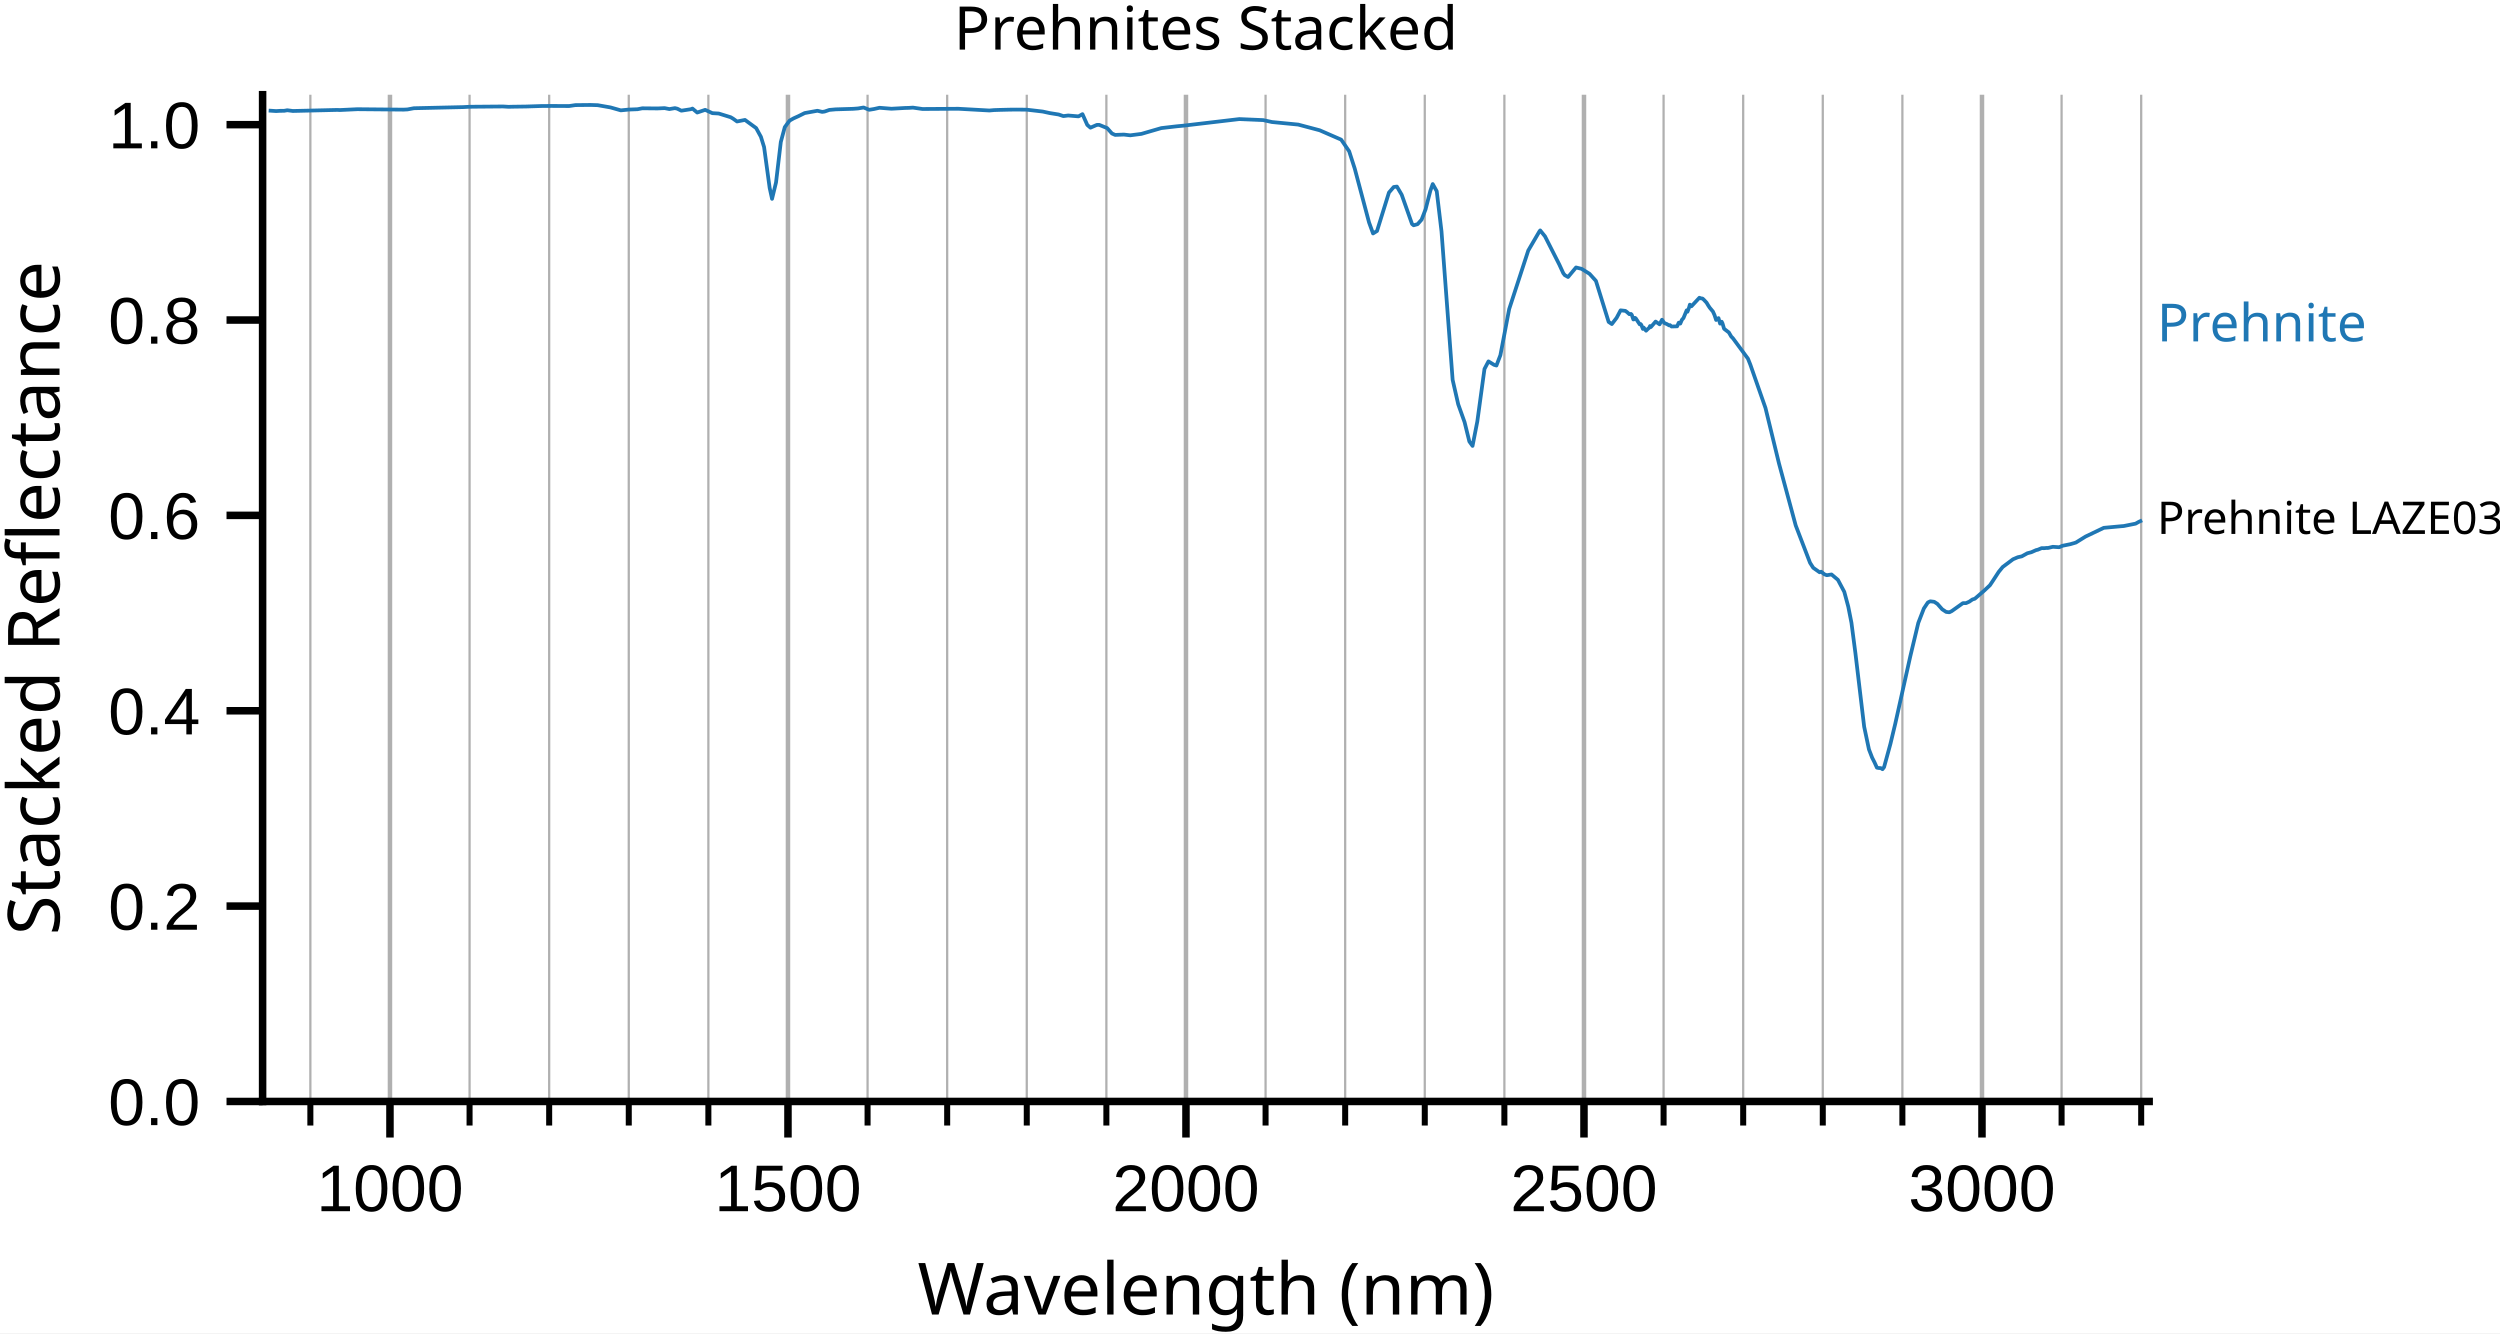
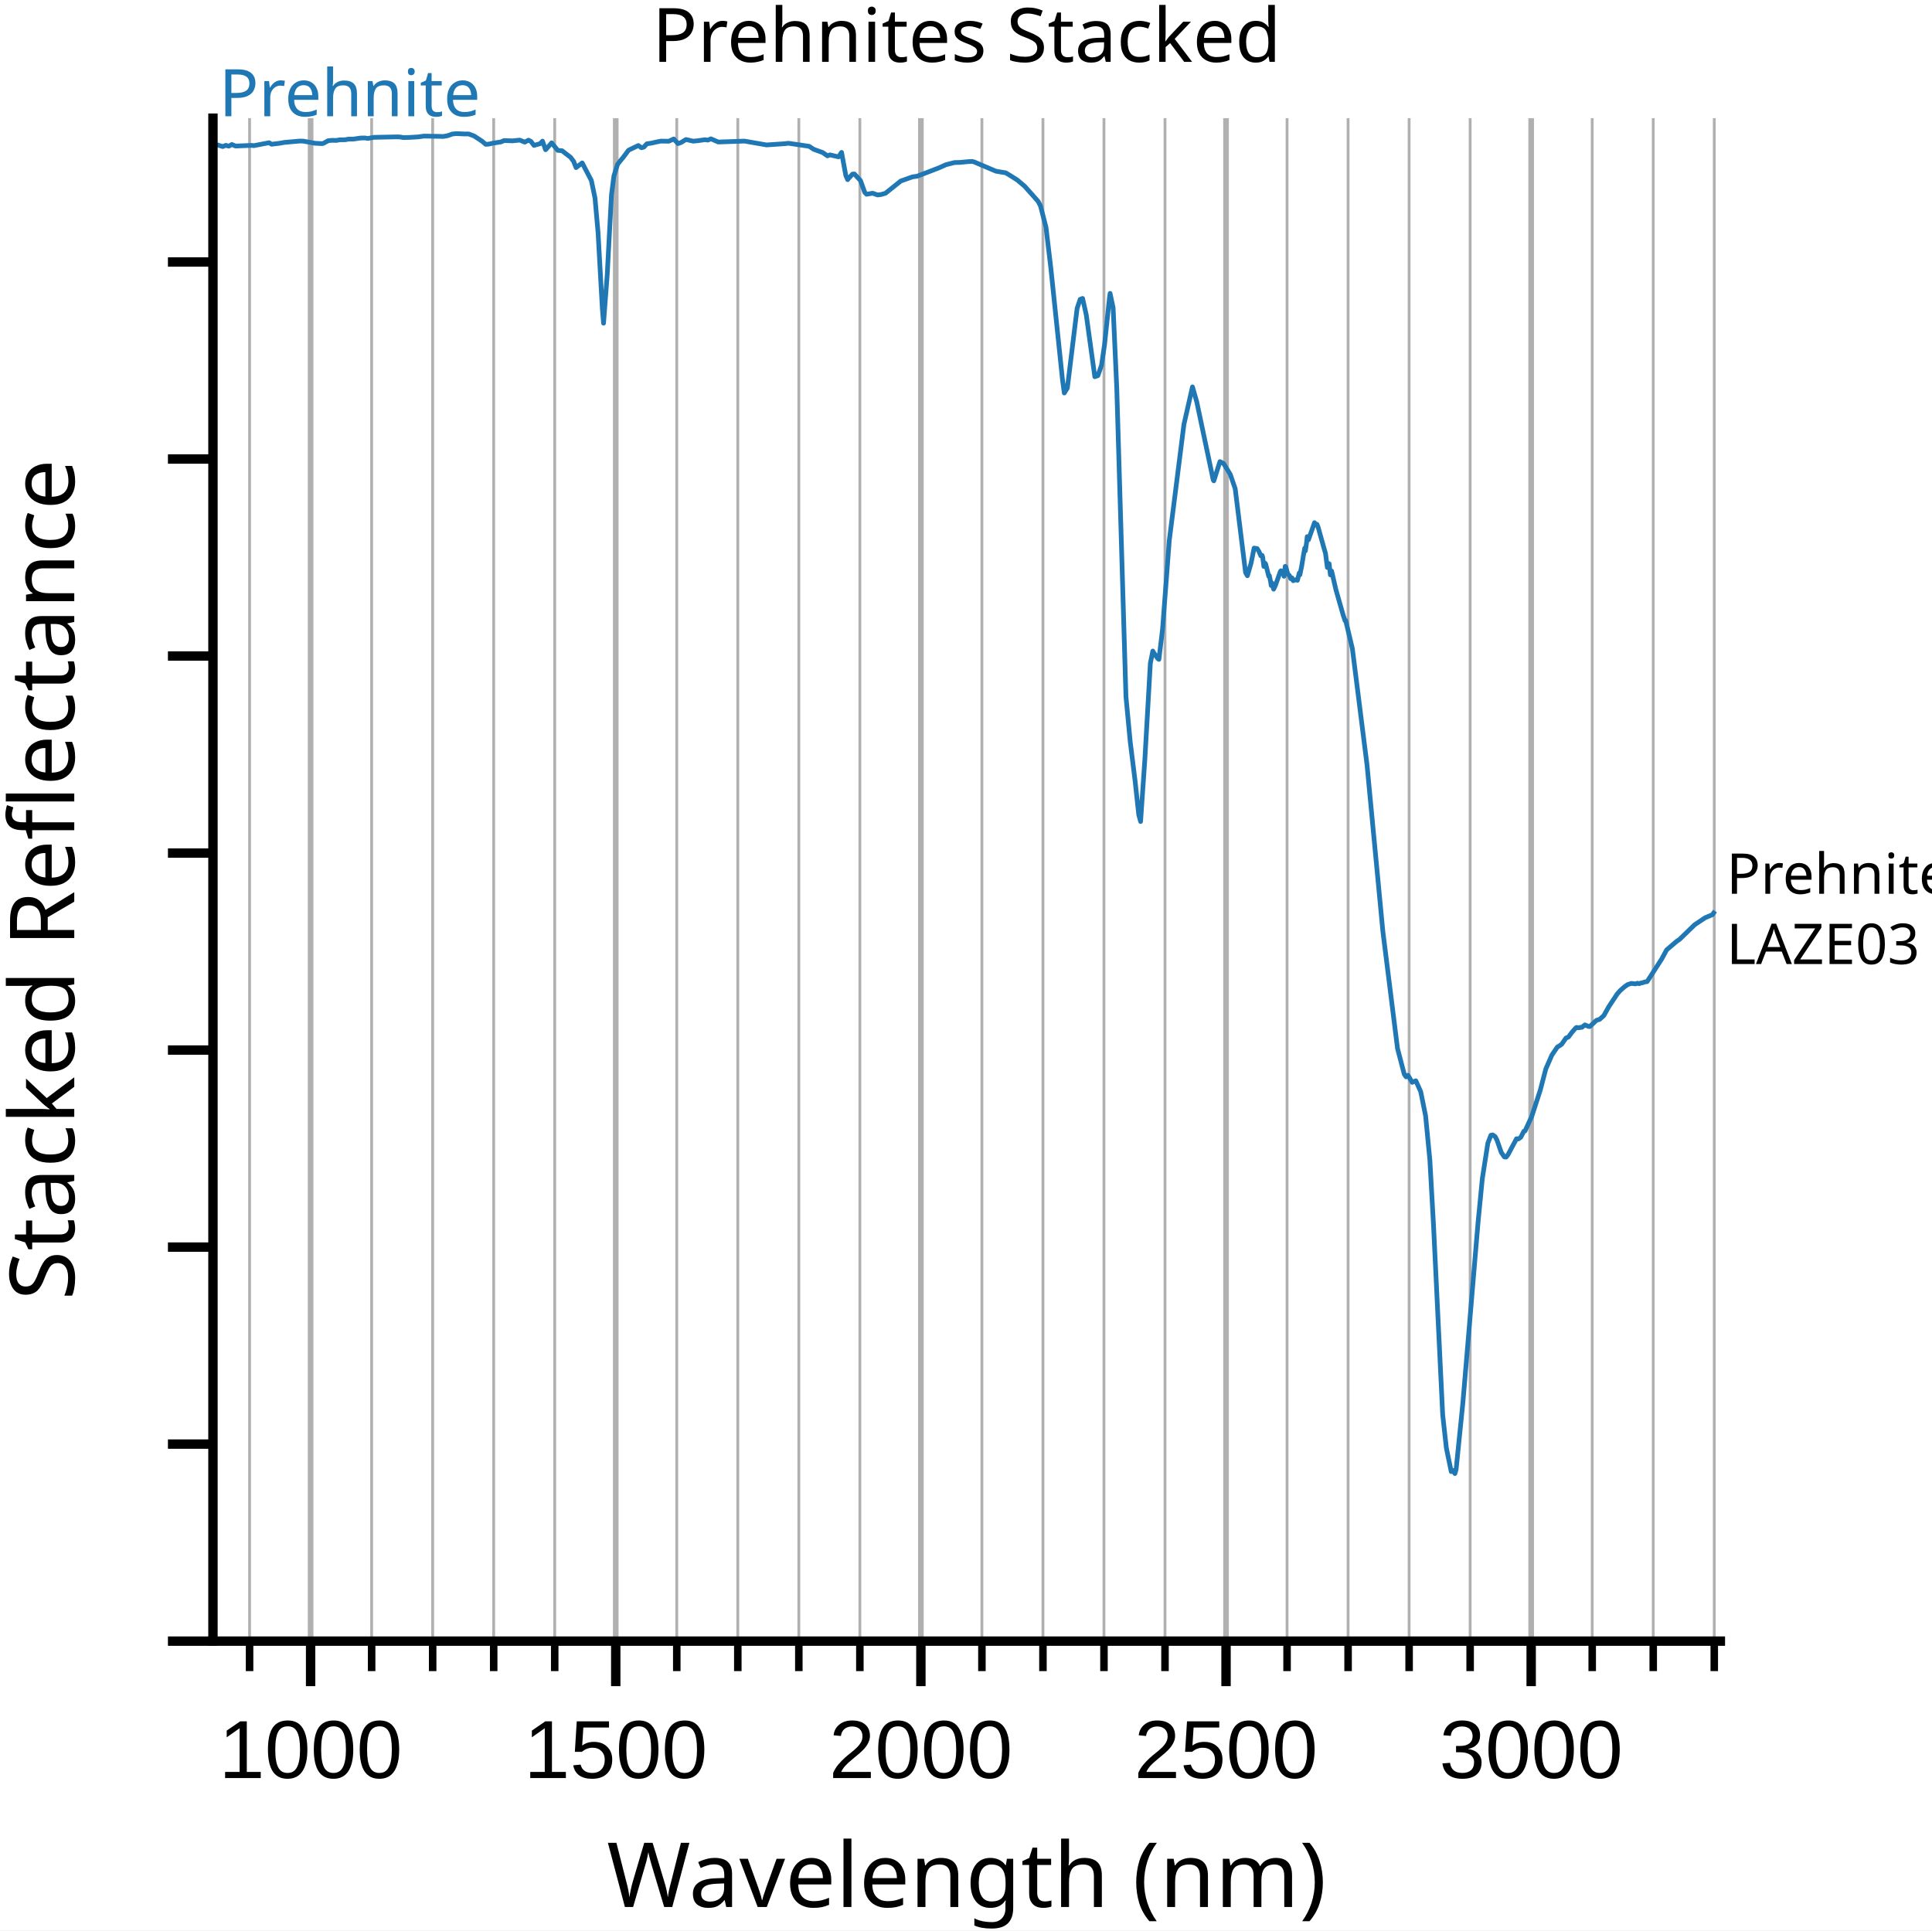
- <svg xmlns="http://www.w3.org/2000/svg" xmlns:xlink="http://www.w3.org/1999/xlink" width="332.567pt" height="177.363pt" viewBox="0 0 332.567 177.363" version="1.1">
+ <svg xmlns="http://www.w3.org/2000/svg" xmlns:xlink="http://www.w3.org/1999/xlink" width="205.945pt" height="205.798pt" viewBox="0 0 205.945 205.798" version="1.1">
  <defs>
    <style type="text/css">*{stroke-linejoin: round; stroke-linecap: butt}</style>
  </defs>
  <g id="figure_1">
    <g id="patch_1">
-       <path d="M 0 177.363  L 332.567 177.363  L 332.567 0  L 0 0  z " style="fill: #ffffff" />
+       <path d="M 0 205.798  L 205.945 205.798  L 205.945 0  L 0 0  z " style="fill: #ffffff" />
    </g>
    <g id="axes_1">
      <g id="patch_2">
-         <path d="M 34.933 146.524  L 285.894 146.524  L 285.894 12.598  L 34.933 12.598  z " style="fill: #ffffff" />
+         <path d="M 22.701 174.959  L 183.385 174.959  L 183.385 12.598  L 22.701 12.598  z " style="fill: #ffffff" />
      </g>
      <g id="matplotlib.axis_1">
        <g id="xtick_1">
          <g id="line2d_1">
-             <path d="M 51.876 146.524  L 51.876 12.598  " clip-path="url(#pc7b90aef75)" style="fill: none; stroke: #b0b0b0; stroke-width: 0.6; stroke-linecap: square" />
+             <path d="M 33.11 174.959  L 33.11 12.598  " clip-path="url(#pb84f62afff)" style="fill: none; stroke: #b0b0b0; stroke-width: 0.6; stroke-linecap: square" />
          </g>
          <g id="line2d_2">
            <defs>
-               <path id="md9fb875e6b" d="M 0 0  L 0 4.8  " style="stroke: #000000" />
+               <path id="m4e5c5f98b4" d="M 0 0  L 0 4.8  " style="stroke: #000000" />
            </defs>
            <g>
-               <use xlink:href="#md9fb875e6b" x="51.876" y="146.524" style="stroke: #000000" />
+               <use xlink:href="#m4e5c5f98b4" x="33.11" y="174.959" style="stroke: #000000" />
            </g>
          </g>
          <g id="text_1">
-             <text style="font: 8.8px 'Arial'; text-anchor: middle" x="51.876" y="161.123" transform="rotate(-0 51.87551 161.1231)">1000</text>
+             <text style="font: 8.8px 'Arial'; text-anchor: middle" x="33.11" y="189.558" transform="rotate(-0 33.10969 189.5577)">1000</text>
          </g>
        </g>
        <g id="xtick_2">
          <g id="line2d_3">
-             <path d="M 104.821 146.524  L 104.821 12.598  " clip-path="url(#pc7b90aef75)" style="fill: none; stroke: #b0b0b0; stroke-width: 0.6; stroke-linecap: square" />
+             <path d="M 65.637 174.959  L 65.637 12.598  " clip-path="url(#pb84f62afff)" style="fill: none; stroke: #b0b0b0; stroke-width: 0.6; stroke-linecap: square" />
          </g>
          <g id="line2d_4">
            <g>
-               <use xlink:href="#md9fb875e6b" x="104.821" y="146.524" style="stroke: #000000" />
+               <use xlink:href="#m4e5c5f98b4" x="65.637" y="174.959" style="stroke: #000000" />
            </g>
          </g>
          <g id="text_2">
-             <text style="font: 8.8px 'Arial'; text-anchor: middle" x="104.821" y="161.123" transform="rotate(-0 104.8209 161.1231)">1500</text>
+             <text style="font: 8.8px 'Arial'; text-anchor: middle" x="65.637" y="189.558" transform="rotate(-0 65.63684 189.5577)">1500</text>
          </g>
        </g>
        <g id="xtick_3">
          <g id="line2d_5">
-             <path d="M 157.766 146.524  L 157.766 12.598  " clip-path="url(#pc7b90aef75)" style="fill: none; stroke: #b0b0b0; stroke-width: 0.6; stroke-linecap: square" />
+             <path d="M 98.164 174.959  L 98.164 12.598  " clip-path="url(#pb84f62afff)" style="fill: none; stroke: #b0b0b0; stroke-width: 0.6; stroke-linecap: square" />
          </g>
          <g id="line2d_6">
            <g>
-               <use xlink:href="#md9fb875e6b" x="157.766" y="146.524" style="stroke: #000000" />
+               <use xlink:href="#m4e5c5f98b4" x="98.164" y="174.959" style="stroke: #000000" />
            </g>
          </g>
          <g id="text_3">
-             <text style="font: 8.8px 'Arial'; text-anchor: middle" x="157.766" y="161.123" transform="rotate(-0 157.7662 161.1231)">2000</text>
+             <text style="font: 8.8px 'Arial'; text-anchor: middle" x="98.164" y="189.558" transform="rotate(-0 98.16399 189.5577)">2000</text>
          </g>
        </g>
        <g id="xtick_4">
          <g id="line2d_7">
-             <path d="M 210.712 146.524  L 210.712 12.598  " clip-path="url(#pc7b90aef75)" style="fill: none; stroke: #b0b0b0; stroke-width: 0.6; stroke-linecap: square" />
+             <path d="M 130.691 174.959  L 130.691 12.598  " clip-path="url(#pb84f62afff)" style="fill: none; stroke: #b0b0b0; stroke-width: 0.6; stroke-linecap: square" />
          </g>
          <g id="line2d_8">
            <g>
-               <use xlink:href="#md9fb875e6b" x="210.712" y="146.524" style="stroke: #000000" />
+               <use xlink:href="#m4e5c5f98b4" x="130.691" y="174.959" style="stroke: #000000" />
            </g>
          </g>
          <g id="text_4">
-             <text style="font: 8.8px 'Arial'; text-anchor: middle" x="210.712" y="161.123" transform="rotate(-0 210.7116 161.1231)">2500</text>
+             <text style="font: 8.8px 'Arial'; text-anchor: middle" x="130.691" y="189.558" transform="rotate(-0 130.6911 189.5577)">2500</text>
          </g>
        </g>
        <g id="xtick_5">
          <g id="line2d_9">
-             <path d="M 263.657 146.524  L 263.657 12.598  " clip-path="url(#pc7b90aef75)" style="fill: none; stroke: #b0b0b0; stroke-width: 0.6; stroke-linecap: square" />
+             <path d="M 163.218 174.959  L 163.218 12.598  " clip-path="url(#pb84f62afff)" style="fill: none; stroke: #b0b0b0; stroke-width: 0.6; stroke-linecap: square" />
          </g>
          <g id="line2d_10">
            <g>
-               <use xlink:href="#md9fb875e6b" x="263.657" y="146.524" style="stroke: #000000" />
+               <use xlink:href="#m4e5c5f98b4" x="163.218" y="174.959" style="stroke: #000000" />
            </g>
          </g>
          <g id="text_5">
-             <text style="font: 8.8px 'Arial'; text-anchor: middle" x="263.657" y="161.123" transform="rotate(-0 263.6569 161.1231)">3000</text>
+             <text style="font: 8.8px 'Arial'; text-anchor: middle" x="163.218" y="189.558" transform="rotate(-0 163.2183 189.5577)">3000</text>
          </g>
        </g>
        <g id="xtick_6">
          <g id="line2d_11">
-             <path d="M 41.286 146.524  L 41.286 12.598  " clip-path="url(#pc7b90aef75)" style="fill: none; stroke: #b0b0b0; stroke-width: 0.3; stroke-linecap: square" />
+             <path d="M 26.604 174.959  L 26.604 12.598  " clip-path="url(#pb84f62afff)" style="fill: none; stroke: #b0b0b0; stroke-width: 0.3; stroke-linecap: square" />
          </g>
          <g id="line2d_12">
            <defs>
-               <path id="m70326340df" d="M 0 0  L 0 3.2  " style="stroke: #000000; stroke-width: 0.8" />
+               <path id="m49cebef3c9" d="M 0 0  L 0 3.2  " style="stroke: #000000; stroke-width: 0.8" />
            </defs>
            <g>
-               <use xlink:href="#m70326340df" x="41.286" y="146.524" style="stroke: #000000; stroke-width: 0.8" />
+               <use xlink:href="#m49cebef3c9" x="26.604" y="174.959" style="stroke: #000000; stroke-width: 0.8" />
            </g>
          </g>
        </g>
        <g id="xtick_7">
          <g id="line2d_13">
-             <path d="M 62.465 146.524  L 62.465 12.598  " clip-path="url(#pc7b90aef75)" style="fill: none; stroke: #b0b0b0; stroke-width: 0.3; stroke-linecap: square" />
+             <path d="M 39.615 174.959  L 39.615 12.598  " clip-path="url(#pb84f62afff)" style="fill: none; stroke: #b0b0b0; stroke-width: 0.3; stroke-linecap: square" />
          </g>
          <g id="line2d_14">
            <g>
-               <use xlink:href="#m70326340df" x="62.465" y="146.524" style="stroke: #000000; stroke-width: 0.8" />
+               <use xlink:href="#m49cebef3c9" x="39.615" y="174.959" style="stroke: #000000; stroke-width: 0.8" />
            </g>
          </g>
        </g>
        <g id="xtick_8">
          <g id="line2d_15">
-             <path d="M 73.054 146.524  L 73.054 12.598  " clip-path="url(#pc7b90aef75)" style="fill: none; stroke: #b0b0b0; stroke-width: 0.3; stroke-linecap: square" />
+             <path d="M 46.121 174.959  L 46.121 12.598  " clip-path="url(#pb84f62afff)" style="fill: none; stroke: #b0b0b0; stroke-width: 0.3; stroke-linecap: square" />
          </g>
          <g id="line2d_16">
            <g>
-               <use xlink:href="#m70326340df" x="73.054" y="146.524" style="stroke: #000000; stroke-width: 0.8" />
+               <use xlink:href="#m49cebef3c9" x="46.121" y="174.959" style="stroke: #000000; stroke-width: 0.8" />
            </g>
          </g>
        </g>
        <g id="xtick_9">
          <g id="line2d_17">
-             <path d="M 83.643 146.524  L 83.643 12.598  " clip-path="url(#pc7b90aef75)" style="fill: none; stroke: #b0b0b0; stroke-width: 0.3; stroke-linecap: square" />
+             <path d="M 52.626 174.959  L 52.626 12.598  " clip-path="url(#pb84f62afff)" style="fill: none; stroke: #b0b0b0; stroke-width: 0.3; stroke-linecap: square" />
          </g>
          <g id="line2d_18">
            <g>
-               <use xlink:href="#m70326340df" x="83.643" y="146.524" style="stroke: #000000; stroke-width: 0.8" />
+               <use xlink:href="#m49cebef3c9" x="52.626" y="174.959" style="stroke: #000000; stroke-width: 0.8" />
            </g>
          </g>
        </g>
        <g id="xtick_10">
          <g id="line2d_19">
-             <path d="M 94.232 146.524  L 94.232 12.598  " clip-path="url(#pc7b90aef75)" style="fill: none; stroke: #b0b0b0; stroke-width: 0.3; stroke-linecap: square" />
+             <path d="M 59.131 174.959  L 59.131 12.598  " clip-path="url(#pb84f62afff)" style="fill: none; stroke: #b0b0b0; stroke-width: 0.3; stroke-linecap: square" />
          </g>
          <g id="line2d_20">
            <g>
-               <use xlink:href="#m70326340df" x="94.232" y="146.524" style="stroke: #000000; stroke-width: 0.8" />
+               <use xlink:href="#m49cebef3c9" x="59.131" y="174.959" style="stroke: #000000; stroke-width: 0.8" />
            </g>
          </g>
        </g>
        <g id="xtick_11">
          <g id="line2d_21">
-             <path d="M 115.41 146.524  L 115.41 12.598  " clip-path="url(#pc7b90aef75)" style="fill: none; stroke: #b0b0b0; stroke-width: 0.3; stroke-linecap: square" />
+             <path d="M 72.142 174.959  L 72.142 12.598  " clip-path="url(#pb84f62afff)" style="fill: none; stroke: #b0b0b0; stroke-width: 0.3; stroke-linecap: square" />
          </g>
          <g id="line2d_22">
            <g>
-               <use xlink:href="#m70326340df" x="115.41" y="146.524" style="stroke: #000000; stroke-width: 0.8" />
+               <use xlink:href="#m49cebef3c9" x="72.142" y="174.959" style="stroke: #000000; stroke-width: 0.8" />
            </g>
          </g>
        </g>
        <g id="xtick_12">
          <g id="line2d_23">
-             <path d="M 125.999 146.524  L 125.999 12.598  " clip-path="url(#pc7b90aef75)" style="fill: none; stroke: #b0b0b0; stroke-width: 0.3; stroke-linecap: square" />
+             <path d="M 78.648 174.959  L 78.648 12.598  " clip-path="url(#pb84f62afff)" style="fill: none; stroke: #b0b0b0; stroke-width: 0.3; stroke-linecap: square" />
          </g>
          <g id="line2d_24">
            <g>
-               <use xlink:href="#m70326340df" x="125.999" y="146.524" style="stroke: #000000; stroke-width: 0.8" />
+               <use xlink:href="#m49cebef3c9" x="78.648" y="174.959" style="stroke: #000000; stroke-width: 0.8" />
            </g>
          </g>
        </g>
        <g id="xtick_13">
          <g id="line2d_25">
-             <path d="M 136.588 146.524  L 136.588 12.598  " clip-path="url(#pc7b90aef75)" style="fill: none; stroke: #b0b0b0; stroke-width: 0.3; stroke-linecap: square" />
+             <path d="M 85.153 174.959  L 85.153 12.598  " clip-path="url(#pb84f62afff)" style="fill: none; stroke: #b0b0b0; stroke-width: 0.3; stroke-linecap: square" />
          </g>
          <g id="line2d_26">
            <g>
-               <use xlink:href="#m70326340df" x="136.588" y="146.524" style="stroke: #000000; stroke-width: 0.8" />
+               <use xlink:href="#m49cebef3c9" x="85.153" y="174.959" style="stroke: #000000; stroke-width: 0.8" />
            </g>
          </g>
        </g>
        <g id="xtick_14">
          <g id="line2d_27">
-             <path d="M 147.177 146.524  L 147.177 12.598  " clip-path="url(#pc7b90aef75)" style="fill: none; stroke: #b0b0b0; stroke-width: 0.3; stroke-linecap: square" />
+             <path d="M 91.659 174.959  L 91.659 12.598  " clip-path="url(#pb84f62afff)" style="fill: none; stroke: #b0b0b0; stroke-width: 0.3; stroke-linecap: square" />
          </g>
          <g id="line2d_28">
            <g>
-               <use xlink:href="#m70326340df" x="147.177" y="146.524" style="stroke: #000000; stroke-width: 0.8" />
+               <use xlink:href="#m49cebef3c9" x="91.659" y="174.959" style="stroke: #000000; stroke-width: 0.8" />
            </g>
          </g>
        </g>
        <g id="xtick_15">
          <g id="line2d_29">
-             <path d="M 168.355 146.524  L 168.355 12.598  " clip-path="url(#pc7b90aef75)" style="fill: none; stroke: #b0b0b0; stroke-width: 0.3; stroke-linecap: square" />
+             <path d="M 104.669 174.959  L 104.669 12.598  " clip-path="url(#pb84f62afff)" style="fill: none; stroke: #b0b0b0; stroke-width: 0.3; stroke-linecap: square" />
          </g>
          <g id="line2d_30">
            <g>
-               <use xlink:href="#m70326340df" x="168.355" y="146.524" style="stroke: #000000; stroke-width: 0.8" />
+               <use xlink:href="#m49cebef3c9" x="104.669" y="174.959" style="stroke: #000000; stroke-width: 0.8" />
            </g>
          </g>
        </g>
        <g id="xtick_16">
          <g id="line2d_31">
-             <path d="M 178.944 146.524  L 178.944 12.598  " clip-path="url(#pc7b90aef75)" style="fill: none; stroke: #b0b0b0; stroke-width: 0.3; stroke-linecap: square" />
+             <path d="M 111.175 174.959  L 111.175 12.598  " clip-path="url(#pb84f62afff)" style="fill: none; stroke: #b0b0b0; stroke-width: 0.3; stroke-linecap: square" />
          </g>
          <g id="line2d_32">
            <g>
-               <use xlink:href="#m70326340df" x="178.944" y="146.524" style="stroke: #000000; stroke-width: 0.8" />
+               <use xlink:href="#m49cebef3c9" x="111.175" y="174.959" style="stroke: #000000; stroke-width: 0.8" />
            </g>
          </g>
        </g>
        <g id="xtick_17">
          <g id="line2d_33">
-             <path d="M 189.533 146.524  L 189.533 12.598  " clip-path="url(#pc7b90aef75)" style="fill: none; stroke: #b0b0b0; stroke-width: 0.3; stroke-linecap: square" />
+             <path d="M 117.68 174.959  L 117.68 12.598  " clip-path="url(#pb84f62afff)" style="fill: none; stroke: #b0b0b0; stroke-width: 0.3; stroke-linecap: square" />
          </g>
          <g id="line2d_34">
            <g>
-               <use xlink:href="#m70326340df" x="189.533" y="146.524" style="stroke: #000000; stroke-width: 0.8" />
+               <use xlink:href="#m49cebef3c9" x="117.68" y="174.959" style="stroke: #000000; stroke-width: 0.8" />
            </g>
          </g>
        </g>
        <g id="xtick_18">
          <g id="line2d_35">
-             <path d="M 200.122 146.524  L 200.122 12.598  " clip-path="url(#pc7b90aef75)" style="fill: none; stroke: #b0b0b0; stroke-width: 0.3; stroke-linecap: square" />
+             <path d="M 124.186 174.959  L 124.186 12.598  " clip-path="url(#pb84f62afff)" style="fill: none; stroke: #b0b0b0; stroke-width: 0.3; stroke-linecap: square" />
          </g>
          <g id="line2d_36">
            <g>
-               <use xlink:href="#m70326340df" x="200.122" y="146.524" style="stroke: #000000; stroke-width: 0.8" />
+               <use xlink:href="#m49cebef3c9" x="124.186" y="174.959" style="stroke: #000000; stroke-width: 0.8" />
            </g>
          </g>
        </g>
        <g id="xtick_19">
          <g id="line2d_37">
-             <path d="M 221.301 146.524  L 221.301 12.598  " clip-path="url(#pc7b90aef75)" style="fill: none; stroke: #b0b0b0; stroke-width: 0.3; stroke-linecap: square" />
+             <path d="M 137.197 174.959  L 137.197 12.598  " clip-path="url(#pb84f62afff)" style="fill: none; stroke: #b0b0b0; stroke-width: 0.3; stroke-linecap: square" />
          </g>
          <g id="line2d_38">
            <g>
-               <use xlink:href="#m70326340df" x="221.301" y="146.524" style="stroke: #000000; stroke-width: 0.8" />
+               <use xlink:href="#m49cebef3c9" x="137.197" y="174.959" style="stroke: #000000; stroke-width: 0.8" />
            </g>
          </g>
        </g>
        <g id="xtick_20">
          <g id="line2d_39">
-             <path d="M 231.89 146.524  L 231.89 12.598  " clip-path="url(#pc7b90aef75)" style="fill: none; stroke: #b0b0b0; stroke-width: 0.3; stroke-linecap: square" />
+             <path d="M 143.702 174.959  L 143.702 12.598  " clip-path="url(#pb84f62afff)" style="fill: none; stroke: #b0b0b0; stroke-width: 0.3; stroke-linecap: square" />
          </g>
          <g id="line2d_40">
            <g>
-               <use xlink:href="#m70326340df" x="231.89" y="146.524" style="stroke: #000000; stroke-width: 0.8" />
+               <use xlink:href="#m49cebef3c9" x="143.702" y="174.959" style="stroke: #000000; stroke-width: 0.8" />
            </g>
          </g>
        </g>
        <g id="xtick_21">
          <g id="line2d_41">
-             <path d="M 242.479 146.524  L 242.479 12.598  " clip-path="url(#pc7b90aef75)" style="fill: none; stroke: #b0b0b0; stroke-width: 0.3; stroke-linecap: square" />
+             <path d="M 150.207 174.959  L 150.207 12.598  " clip-path="url(#pb84f62afff)" style="fill: none; stroke: #b0b0b0; stroke-width: 0.3; stroke-linecap: square" />
          </g>
          <g id="line2d_42">
            <g>
-               <use xlink:href="#m70326340df" x="242.479" y="146.524" style="stroke: #000000; stroke-width: 0.8" />
+               <use xlink:href="#m49cebef3c9" x="150.207" y="174.959" style="stroke: #000000; stroke-width: 0.8" />
            </g>
          </g>
        </g>
        <g id="xtick_22">
          <g id="line2d_43">
-             <path d="M 253.068 146.524  L 253.068 12.598  " clip-path="url(#pc7b90aef75)" style="fill: none; stroke: #b0b0b0; stroke-width: 0.3; stroke-linecap: square" />
+             <path d="M 156.713 174.959  L 156.713 12.598  " clip-path="url(#pb84f62afff)" style="fill: none; stroke: #b0b0b0; stroke-width: 0.3; stroke-linecap: square" />
          </g>
          <g id="line2d_44">
            <g>
-               <use xlink:href="#m70326340df" x="253.068" y="146.524" style="stroke: #000000; stroke-width: 0.8" />
+               <use xlink:href="#m49cebef3c9" x="156.713" y="174.959" style="stroke: #000000; stroke-width: 0.8" />
            </g>
          </g>
        </g>
        <g id="xtick_23">
          <g id="line2d_45">
-             <path d="M 274.246 146.524  L 274.246 12.598  " clip-path="url(#pc7b90aef75)" style="fill: none; stroke: #b0b0b0; stroke-width: 0.3; stroke-linecap: square" />
+             <path d="M 169.724 174.959  L 169.724 12.598  " clip-path="url(#pb84f62afff)" style="fill: none; stroke: #b0b0b0; stroke-width: 0.3; stroke-linecap: square" />
          </g>
          <g id="line2d_46">
            <g>
-               <use xlink:href="#m70326340df" x="274.246" y="146.524" style="stroke: #000000; stroke-width: 0.8" />
+               <use xlink:href="#m49cebef3c9" x="169.724" y="174.959" style="stroke: #000000; stroke-width: 0.8" />
            </g>
          </g>
        </g>
        <g id="xtick_24">
          <g id="line2d_47">
-             <path d="M 284.835 146.524  L 284.835 12.598  " clip-path="url(#pc7b90aef75)" style="fill: none; stroke: #b0b0b0; stroke-width: 0.3; stroke-linecap: square" />
+             <path d="M 176.229 174.959  L 176.229 12.598  " clip-path="url(#pb84f62afff)" style="fill: none; stroke: #b0b0b0; stroke-width: 0.3; stroke-linecap: square" />
          </g>
          <g id="line2d_48">
            <g>
-               <use xlink:href="#m70326340df" x="284.835" y="146.524" style="stroke: #000000; stroke-width: 0.8" />
+               <use xlink:href="#m49cebef3c9" x="176.229" y="174.959" style="stroke: #000000; stroke-width: 0.8" />
+             </g>
+           </g>
+         </g>
+         <g id="xtick_25">
+           <g id="line2d_49">
+             <path d="M 182.735 174.959  L 182.735 12.598  " clip-path="url(#pb84f62afff)" style="fill: none; stroke: #b0b0b0; stroke-width: 0.3; stroke-linecap: square" />
+           </g>
+           <g id="line2d_50">
+             <g>
+               <use xlink:href="#m49cebef3c9" x="182.735" y="174.959" style="stroke: #000000; stroke-width: 0.8" />
            </g>
          </g>
        </g>
        <g id="text_6">
-           <text style="font: 9.6px 'Futura', sans-serif; text-anchor: middle" x="160.413" y="174.869" transform="rotate(-0 160.4135 174.8686)">Wavelength (nm)</text>
+           <text style="font: 9.6px 'Futura', sans-serif; text-anchor: middle" x="103.043" y="203.303" transform="rotate(-0 103.0431 203.3032)">Wavelength (nm)</text>
        </g>
      </g>
      <g id="matplotlib.axis_2">
        <g id="ytick_1">
-           <g id="line2d_49">
+           <g id="line2d_51">
            <defs>
-               <path id="m78103e5223" d="M 0 0  L -4.8 0  " style="stroke: #000000" />
+               <path id="mdc08922ff9" d="M 0 0  L -4.8 0  " style="stroke: #000000" />
            </defs>
            <g>
-               <use xlink:href="#m78103e5223" x="34.933" y="146.524" style="stroke: #000000" />
-             </g>
-           </g>
-           <g id="text_7">
-             <text style="font: 8.8px 'Arial'; text-anchor: end" x="26.633" y="149.674" transform="rotate(-0 26.633 149.6736)">0.0</text>
+               <use xlink:href="#mdc08922ff9" x="22.701" y="174.959" style="stroke: #000000" />
+             </g>
          </g>
        </g>
        <g id="ytick_2">
-           <g id="line2d_50">
-             <g>
-               <use xlink:href="#m78103e5223" x="34.933" y="120.536" style="stroke: #000000" />
-             </g>
-           </g>
-           <g id="text_8">
-             <text style="font: 8.8px 'Arial'; text-anchor: end" x="26.633" y="123.685" transform="rotate(-0 26.633 123.6855)">0.2</text>
+           <g id="line2d_52">
+             <g>
+               <use xlink:href="#mdc08922ff9" x="22.701" y="153.955" style="stroke: #000000" />
+             </g>
          </g>
        </g>
        <g id="ytick_3">
-           <g id="line2d_51">
-             <g>
-               <use xlink:href="#m78103e5223" x="34.933" y="94.548" style="stroke: #000000" />
-             </g>
-           </g>
-           <g id="text_9">
-             <text style="font: 8.8px 'Arial'; text-anchor: end" x="26.633" y="97.697" transform="rotate(-0 26.633 97.69729)">0.4</text>
+           <g id="line2d_53">
+             <g>
+               <use xlink:href="#mdc08922ff9" x="22.701" y="132.951" style="stroke: #000000" />
+             </g>
          </g>
        </g>
        <g id="ytick_4">
-           <g id="line2d_52">
-             <g>
-               <use xlink:href="#m78103e5223" x="34.933" y="68.56" style="stroke: #000000" />
-             </g>
-           </g>
-           <g id="text_10">
-             <text style="font: 8.8px 'Arial'; text-anchor: end" x="26.633" y="71.709" transform="rotate(-0 26.633 71.70912)">0.6</text>
+           <g id="line2d_54">
+             <g>
+               <use xlink:href="#mdc08922ff9" x="22.701" y="111.947" style="stroke: #000000" />
+             </g>
          </g>
        </g>
        <g id="ytick_5">
-           <g id="line2d_53">
-             <g>
-               <use xlink:href="#m78103e5223" x="34.933" y="42.572" style="stroke: #000000" />
-             </g>
-           </g>
-           <g id="text_11">
-             <text style="font: 8.8px 'Arial'; text-anchor: end" x="26.633" y="45.721" transform="rotate(-0 26.633 45.72094)">0.8</text>
+           <g id="line2d_55">
+             <g>
+               <use xlink:href="#mdc08922ff9" x="22.701" y="90.943" style="stroke: #000000" />
+             </g>
          </g>
        </g>
        <g id="ytick_6">
-           <g id="line2d_54">
-             <g>
-               <use xlink:href="#m78103e5223" x="34.933" y="16.583" style="stroke: #000000" />
-             </g>
-           </g>
-           <g id="text_12">
-             <text style="font: 8.8px 'Arial'; text-anchor: end" x="26.633" y="19.733" transform="rotate(-0 26.633 19.73277)">1.0</text>
-           </g>
-         </g>
-         <g id="text_13">
-           <text style="font: 9.6px 'Futura', sans-serif; text-anchor: middle" x="7.917" y="79.561" transform="rotate(-90 7.917 79.56085)">Stacked Reflectance</text>
-         </g>
-       </g>
-       <g id="line2d_55">
-         <path d="M 35.992 14.726  L 36.733 14.776  L 37.263 14.743  L 37.792 14.741  L 38.216 14.666  L 38.957 14.764  L 44.887 14.622  L 45.204 14.639  L 47.534 14.527  L 53.676 14.584  L 54.205 14.557  L 55.052 14.398  L 61.617 14.247  L 62.359 14.207  L 63.1 14.196  L 66.912 14.163  L 67.653 14.209  L 68.183 14.195  L 69.983 14.169  L 71.995 14.104  L 73.371 14.094  L 75.701 14.106  L 76.548 13.982  L 78.56 13.962  L 79.513 13.992  L 81.207 14.289  L 82.584 14.68  L 83.643 14.575  L 84.808 14.53  L 85.443 14.406  L 87.455 14.426  L 88.408 14.383  L 89.043 14.509  L 89.784 14.384  L 90.102 14.46  L 90.632 14.724  L 91.902 14.528  L 92.114 14.443  L 92.749 14.971  L 93.808 14.612  L 94.761 15.053  L 95.608 15.102  L 97.197 15.594  L 97.514 15.781  L 98.044 16.16  L 99.103 15.953  L 100.585 17.036  L 101.221 18.196  L 101.644 19.569  L 102.385 25.001  L 102.703 26.452  L 103.233 24.268  L 103.868 18.889  L 104.397 16.914  L 105.033 16.05  L 105.562 15.748  L 106.197 15.462  L 107.045 15.041  L 108.739 14.733  L 109.374 14.884  L 109.692 14.839  L 110.327 14.622  L 111.174 14.546  L 113.504 14.475  L 114.139 14.426  L 114.88 14.3  L 115.622 14.606  L 116.257 14.502  L 116.998 14.337  L 118.587 14.465  L 120.387 14.363  L 120.916 14.349  L 121.446 14.316  L 122.716 14.5  L 127.481 14.468  L 131.611 14.699  L 132.247 14.644  L 132.988 14.619  L 134.364 14.585  L 135.211 14.577  L 136.588 14.591  L 138.706 14.838  L 139.659 15.045  L 140.824 15.231  L 141.459 15.444  L 142.094 15.363  L 143.471 15.481  L 144 15.186  L 144.636 16.617  L 145.059 16.986  L 145.906 16.617  L 146.224 16.609  L 147.283 17.041  L 147.918 17.756  L 148.342 17.947  L 149.507 17.902  L 150.354 18  L 151.836 17.81  L 154.484 17.04  L 156.496 16.806  L 157.449 16.715  L 164.861 15.841  L 168.038 15.977  L 169.202 16.233  L 172.697 16.573  L 175.556 17.332  L 178.415 18.578  L 179.474 20.126  L 180.215 22.423  L 182.121 29.595  L 182.651 31.055  L 183.18 30.728  L 184.768 25.612  L 185.404 24.877  L 185.827 24.818  L 186.463 25.905  L 187.839 29.799  L 188.051 29.968  L 188.58 29.82  L 189.11 29.22  L 189.639 27.85  L 190.275 25.375  L 190.592 24.484  L 191.122 25.431  L 191.757 30.77  L 193.24 50.533  L 193.981 53.782  L 194.828 56.157  L 195.463 58.732  L 195.887 59.317  L 196.522 56.066  L 197.475 49.083  L 198.005 48.073  L 198.746 48.53  L 199.064 48.626  L 199.593 47.243  L 200.758 41.123  L 203.299 33.327  L 204.782 30.788  L 204.888 30.651  L 205.523 31.434  L 207.429 35.189  L 207.958 36.341  L 208.17 36.616  L 208.594 36.848  L 209.653 35.58  L 210.394 35.762  L 211.453 36.427  L 212.3 37.364  L 213.994 42.824  L 214.418 43.109  L 215.053 42.281  L 215.583 41.283  L 216.218 41.355  L 216.43 41.511  L 216.747 41.795  L 216.959 41.759  L 217.065 41.865  L 217.277 42.495  L 217.383 42.474  L 217.489 42.281  L 217.594 42.341  L 218.124 43.145  L 218.23 43.098  L 218.336 43.211  L 218.547 43.755  L 218.653 43.575  L 218.971 43.993  L 219.183 43.782  L 219.395 43.601  L 219.5 43.372  L 219.606 43.508  L 220.242 42.779  L 220.771 43.144  L 221.089 42.534  L 221.407 42.979  L 221.724 43.103  L 222.042 43.285  L 222.148 43.248  L 222.36 43.434  L 223.101 43.41  L 223.313 42.93  L 223.418 42.925  L 223.524 43.046  L 223.736 42.55  L 223.948 42.305  L 224.371 41.284  L 224.477 41.471  L 224.689 40.922  L 224.795 40.529  L 225.007 40.743  L 226.066 39.608  L 226.277 39.691  L 226.489 39.715  L 226.701 39.919  L 227.019 40.262  L 227.231 40.619  L 227.442 40.937  L 227.866 41.444  L 228.078 41.919  L 228.289 42.564  L 228.607 42.317  L 228.819 43.052  L 229.031 42.798  L 229.137 43.013  L 229.348 43.736  L 229.984 44.225  L 230.301 44.77  L 230.513 44.981  L 232.525 47.712  L 232.843 48.511  L 234.855 54.269  L 236.655 61.665  L 238.878 69.902  L 240.785 74.871  L 241.208 75.531  L 242.055 76.128  L 242.267 76.053  L 242.691 76.395  L 243.008 76.519  L 243.644 76.418  L 244.491 77.133  L 245.338 78.728  L 245.867 80.694  L 246.291 82.837  L 246.82 86.89  L 247.985 96.677  L 248.62 99.689  L 249.044 100.787  L 249.362 101.415  L 249.679 102.118  L 249.891 102.162  L 250.209 102.182  L 250.421 102.324  L 250.632 102.051  L 251.479 98.948  L 252.115 96.298  L 254.127 87.282  L 255.186 82.857  L 255.927 80.94  L 256.456 80.147  L 256.774 79.988  L 257.303 80.057  L 257.727 80.332  L 258.362 81.051  L 258.892 81.402  L 259.315 81.451  L 259.633 81.294  L 261.116 80.238  L 261.539 80.231  L 261.963 80.04  L 262.386 79.746  L 262.704 79.647  L 263.975 78.551  L 264.716 77.852  L 265.139 77.216  L 265.881 76.077  L 266.41 75.427  L 267.787 74.397  L 268.422 74.126  L 268.951 74.008  L 269.693 73.598  L 270.222 73.46  L 270.857 73.178  L 271.069 73.133  L 271.599 72.914  L 271.916 72.924  L 272.234 72.892  L 272.446 72.894  L 273.081 72.74  L 273.928 72.797  L 274.352 72.606  L 275.411 72.39  L 276.152 72.172  L 276.893 71.712  L 277.423 71.382  L 279.858 70.216  L 282.188 70.001  L 282.505 69.978  L 284.094 69.659  L 284.517 69.421  L 284.729 69.324  L 284.729 69.324  " clip-path="url(#pc7b90aef75)" style="fill: none; stroke: #1f77b4; stroke-width: 0.5; stroke-linecap: square" />
-       </g>
-       <g id="line2d_56" />
+           <g id="line2d_56">
+             <g>
+               <use xlink:href="#mdc08922ff9" x="22.701" y="69.939" style="stroke: #000000" />
+             </g>
+           </g>
+         </g>
+         <g id="ytick_7">
+           <g id="line2d_57">
+             <g>
+               <use xlink:href="#mdc08922ff9" x="22.701" y="48.935" style="stroke: #000000" />
+             </g>
+           </g>
+         </g>
+         <g id="ytick_8">
+           <g id="line2d_58">
+             <g>
+               <use xlink:href="#mdc08922ff9" x="22.701" y="27.932" style="stroke: #000000" />
+             </g>
+           </g>
+         </g>
+         <g id="text_7">
+           <text style="font: 9.6px 'Futura', sans-serif; text-anchor: middle" x="7.917" y="93.778" transform="rotate(-90 7.917 93.77814)">Stacked Reflectance</text>
+         </g>
+       </g>
+       <g id="line2d_59">
+         <path d="M 23.352 15.501  L 23.742 15.625  L 24.067 15.494  L 24.392 15.582  L 24.718 15.405  L 25.108 15.57  L 26.799 15.5  L 27.06 15.528  L 28.686 15.215  L 28.946 15.377  L 29.792 15.275  L 30.312 15.183  L 31.939 15.038  L 32.329 15.044  L 33.565 15.273  L 34.346 15.312  L 34.476 15.28  L 34.996 14.994  L 35.452 14.959  L 35.842 14.973  L 36.232 14.903  L 36.818 14.898  L 37.143 14.831  L 37.663 14.829  L 38.444 14.715  L 38.9 14.709  L 39.225 14.759  L 39.42 14.719  L 39.875 14.641  L 42.347 14.591  L 42.673 14.608  L 42.998 14.67  L 43.648 14.65  L 44.559 14.595  L 45.21 14.508  L 46.901 14.539  L 47.226 14.55  L 47.617 14.489  L 47.877 14.411  L 48.202 14.292  L 48.593 14.248  L 48.918 14.256  L 49.438 14.28  L 49.959 14.283  L 50.544 14.5  L 51.39 15.057  L 51.78 15.389  L 52.106 15.364  L 52.561 15.26  L 53.407 15.13  L 53.732 14.984  L 54.643 15.018  L 55.098 14.968  L 55.423 14.937  L 55.684 15.052  L 55.944 15.151  L 56.334 14.943  L 56.594 15.072  L 56.92 15.499  L 57.57 15.321  L 57.83 15.045  L 58.156 15.963  L 58.221 15.899  L 58.806 15.225  L 58.871 15.318  L 59.457 16.031  L 59.912 16.069  L 60.823 16.77  L 61.148 17.207  L 61.408 17.868  L 61.473 17.82  L 62.059 17.368  L 63.035 19.237  L 63.425 21.112  L 63.75 24.774  L 64.206 32.892  L 64.336 34.457  L 64.726 29.332  L 65.181 20.778  L 65.442 18.755  L 65.832 17.514  L 66.157 17.103  L 66.417 16.795  L 67.003 16.012  L 68.044 15.513  L 68.369 15.749  L 68.629 15.685  L 68.955 15.329  L 69.41 15.266  L 69.93 15.148  L 70.451 15.042  L 70.711 15.049  L 71.297 15.056  L 71.817 14.814  L 72.272 15.309  L 72.598 15.195  L 73.118 14.874  L 73.899 15.05  L 74.354 15.007  L 75.135 14.895  L 75.46 14.937  L 75.785 14.801  L 76.566 15.141  L 79.363 15.042  L 81.705 15.451  L 83.136 15.355  L 83.657 15.319  L 84.047 15.271  L 86.259 15.599  L 86.714 15.903  L 86.975 16.003  L 87.69 16.261  L 88.211 16.618  L 88.471 16.509  L 89.382 16.722  L 89.707 16.246  L 90.162 18.708  L 90.357 19.156  L 90.423 19.058  L 90.878 18.559  L 91.073 18.546  L 91.724 19.245  L 92.179 20.51  L 92.374 20.709  L 93.025 20.599  L 93.545 20.785  L 93.935 20.734  L 94.391 20.601  L 96.017 19.301  L 97.253 18.859  L 97.774 18.783  L 100.051 17.911  L 100.831 17.562  L 101.742 17.329  L 102.327 17.315  L 103.173 17.233  L 103.629 17.209  L 103.824 17.257  L 106.166 18.252  L 107.207 18.425  L 107.662 18.698  L 108.443 19.192  L 109.223 19.853  L 110.069 20.797  L 110.654 21.462  L 110.915 21.956  L 111.5 24.23  L 112.021 28.622  L 113.257 40.48  L 113.452 41.897  L 113.517 41.791  L 113.777 41.369  L 114.818 32.865  L 115.143 31.91  L 115.403 31.816  L 115.794 33.572  L 116.704 40.161  L 117.03 40.052  L 117.42 38.931  L 117.745 36.717  L 118.266 31.756  L 118.331 31.276  L 118.396 31.582  L 118.656 32.806  L 119.046 41.436  L 120.022 74.254  L 120.478 79.079  L 120.998 83.257  L 121.388 86.871  L 121.584 87.579  L 122.039 80.944  L 122.624 70.71  L 122.885 69.405  L 122.95 69.533  L 123.405 70.196  L 123.535 70.298  L 123.925 67.068  L 124.641 57.624  L 126.202 45.25  L 127.113 41.243  L 127.569 42.833  L 129.325 51.167  L 129.39 51.261  L 130.041 49.211  L 130.431 49.413  L 131.147 50.581  L 131.667 52.095  L 132.773 61.037  L 132.968 61.381  L 133.358 60.043  L 133.684 58.43  L 134.009 58.487  L 134.204 58.798  L 134.399 59.256  L 134.529 59.199  L 134.594 59.371  L 134.725 60.389  L 134.79 60.354  L 134.855 60.043  L 134.92 60.14  L 135.245 61.439  L 135.31 61.364  L 135.44 61.999  L 135.505 62.425  L 135.57 62.134  L 135.765 62.81  L 135.961 62.396  L 136.481 60.928  L 136.546 60.848  L 136.611 60.94  L 136.741 60.937  L 136.871 61.437  L 137.001 60.378  L 137.066 60.452  L 137.262 61.171  L 137.457 61.371  L 137.587 61.694  L 137.652 61.665  L 137.717 61.606  L 137.847 61.907  L 137.912 61.884  L 138.237 61.765  L 138.302 61.868  L 138.498 61.084  L 138.563 61.279  L 138.758 60.338  L 138.953 59.137  L 139.083 58.431  L 139.148 58.734  L 139.278 57.846  L 139.343 57.21  L 139.408 57.542  L 139.473 57.556  L 140.124 55.721  L 140.189 55.849  L 140.384 55.895  L 140.514 56.225  L 141.1 58.328  L 141.295 58.994  L 141.49 60.501  L 141.555 60.39  L 141.62 60.074  L 141.685 60.101  L 141.815 61.288  L 141.88 60.922  L 141.946 60.878  L 142.401 62.855  L 143.182 65.589  L 143.377 66.173  L 143.442 66.136  L 144.157 69.135  L 145.719 81.537  L 147.41 99.309  L 148.971 111.777  L 149.687 114.514  L 149.882 114.8  L 150.077 114.632  L 150.142 114.723  L 150.533 115.386  L 150.923 115.223  L 151.443 116.378  L 151.964 118.956  L 152.419 123.671  L 152.81 130.644  L 153.785 150.822  L 154.176 154.365  L 154.436 155.628  L 154.696 156.887  L 154.891 156.771  L 155.087 157.097  L 155.217 156.657  L 155.932 149.621  L 157.559 130.283  L 158.014 125.63  L 158.599 121.874  L 158.925 121.029  L 159.12 120.992  L 159.38 121.171  L 159.575 121.55  L 160.031 122.861  L 160.356 123.335  L 160.551 123.358  L 160.746 123.105  L 161.657 121.396  L 161.852 121.425  L 162.112 121.242  L 162.438 120.602  L 162.568 120.564  L 163.283 119.007  L 164.194 116.202  L 164.78 113.954  L 165.43 112.469  L 166.016 111.613  L 166.211 111.507  L 166.471 111.327  L 166.926 110.665  L 167.187 110.561  L 167.577 110.036  L 167.902 109.663  L 168.032 109.535  L 168.293 109.575  L 168.488 109.522  L 168.618 109.526  L 168.943 109.262  L 169.333 109.428  L 169.464 109.44  L 170.179 108.772  L 170.504 108.68  L 170.96 108.273  L 171.48 107.342  L 172.391 105.964  L 172.716 105.595  L 173.172 105.197  L 173.497 104.969  L 173.887 104.839  L 174.343 104.894  L 174.538 104.821  L 174.733 104.871  L 174.928 104.796  L 175.123 104.762  L 175.318 104.686  L 175.579 104.649  L 177.14 102.222  L 177.66 101.263  L 178.766 100.322  L 179.026 100.155  L 180.653 98.579  L 181.759 97.842  L 182.539 97.514  L 182.67 97.33  L 182.67 97.33  " clip-path="url(#pb84f62afff)" style="fill: none; stroke: #1f77b4; stroke-width: 0.5; stroke-linecap: square" />
+       </g>
+       <g id="line2d_60" />
      <g id="patch_3">
-         <path d="M 34.933 146.524  L 34.933 12.598  " style="fill: none; stroke: #000000; stroke-linejoin: miter; stroke-linecap: square" />
+         <path d="M 22.701 174.959  L 22.701 12.598  " style="fill: none; stroke: #000000; stroke-linejoin: miter; stroke-linecap: square" />
      </g>
      <g id="patch_4">
-         <path d="M 34.933 146.524  L 285.894 146.524  " style="fill: none; stroke: #000000; stroke-linejoin: miter; stroke-linecap: square" />
-       </g>
-       <g id="text_14">
-         <text style="font: 6px 'Futura', sans-serif; text-anchor: start" x="286.953" y="71.022" transform="rotate(-0 286.9529 71.02189)">Prehnite LAZE03</text>
-       </g>
-       <g id="text_15">
-         <text style="fill: #1f77b4; font: 7px 'Futura', sans-serif; text-anchor: start" x="286.953" y="45.413" transform="rotate(-0 286.9529 45.41271)">Prehnite</text>
-       </g>
-       <g id="text_16">
-         <text style="font: 8px 'Futura', sans-serif; text-anchor: middle" x="160.413" y="6.598" transform="rotate(-0 160.4135 6.5975)">Prehnites Stacked</text>
+         <path d="M 22.701 174.959  L 183.385 174.959  " style="fill: none; stroke: #000000; stroke-linejoin: miter; stroke-linecap: square" />
+       </g>
+       <g id="text_8">
+         <text style="font: 6px 'Futura', sans-serif" transform="translate(184.0357 95.28221)">Prehnite</text>
+         <text style="font: 6px 'Futura', sans-serif" transform="translate(184.0357 102.7725)">LAZE03</text>
+       </g>
+       <g id="text_9">
+         <text style="fill: #1f77b4; font: 7px 'Futura', sans-serif; text-anchor: start" x="23.352" y="12.394" transform="rotate(-0 23.35154 12.39379)">Prehnite</text>
+       </g>
+       <g id="text_10">
+         <text style="font: 8px 'Futura', sans-serif; text-anchor: middle" x="103.043" y="6.598" transform="rotate(-0 103.0431 6.5975)">Prehnites Stacked</text>
      </g>
    </g>
  </g>
  <defs>
-     <clipPath id="pc7b90aef75">
-       <rect x="34.933" y="12.598" width="250.961" height="133.927" />
+     <clipPath id="pb84f62afff">
+       <rect x="22.701" y="12.598" width="160.684" height="162.361" />
    </clipPath>
  </defs>
</svg>
